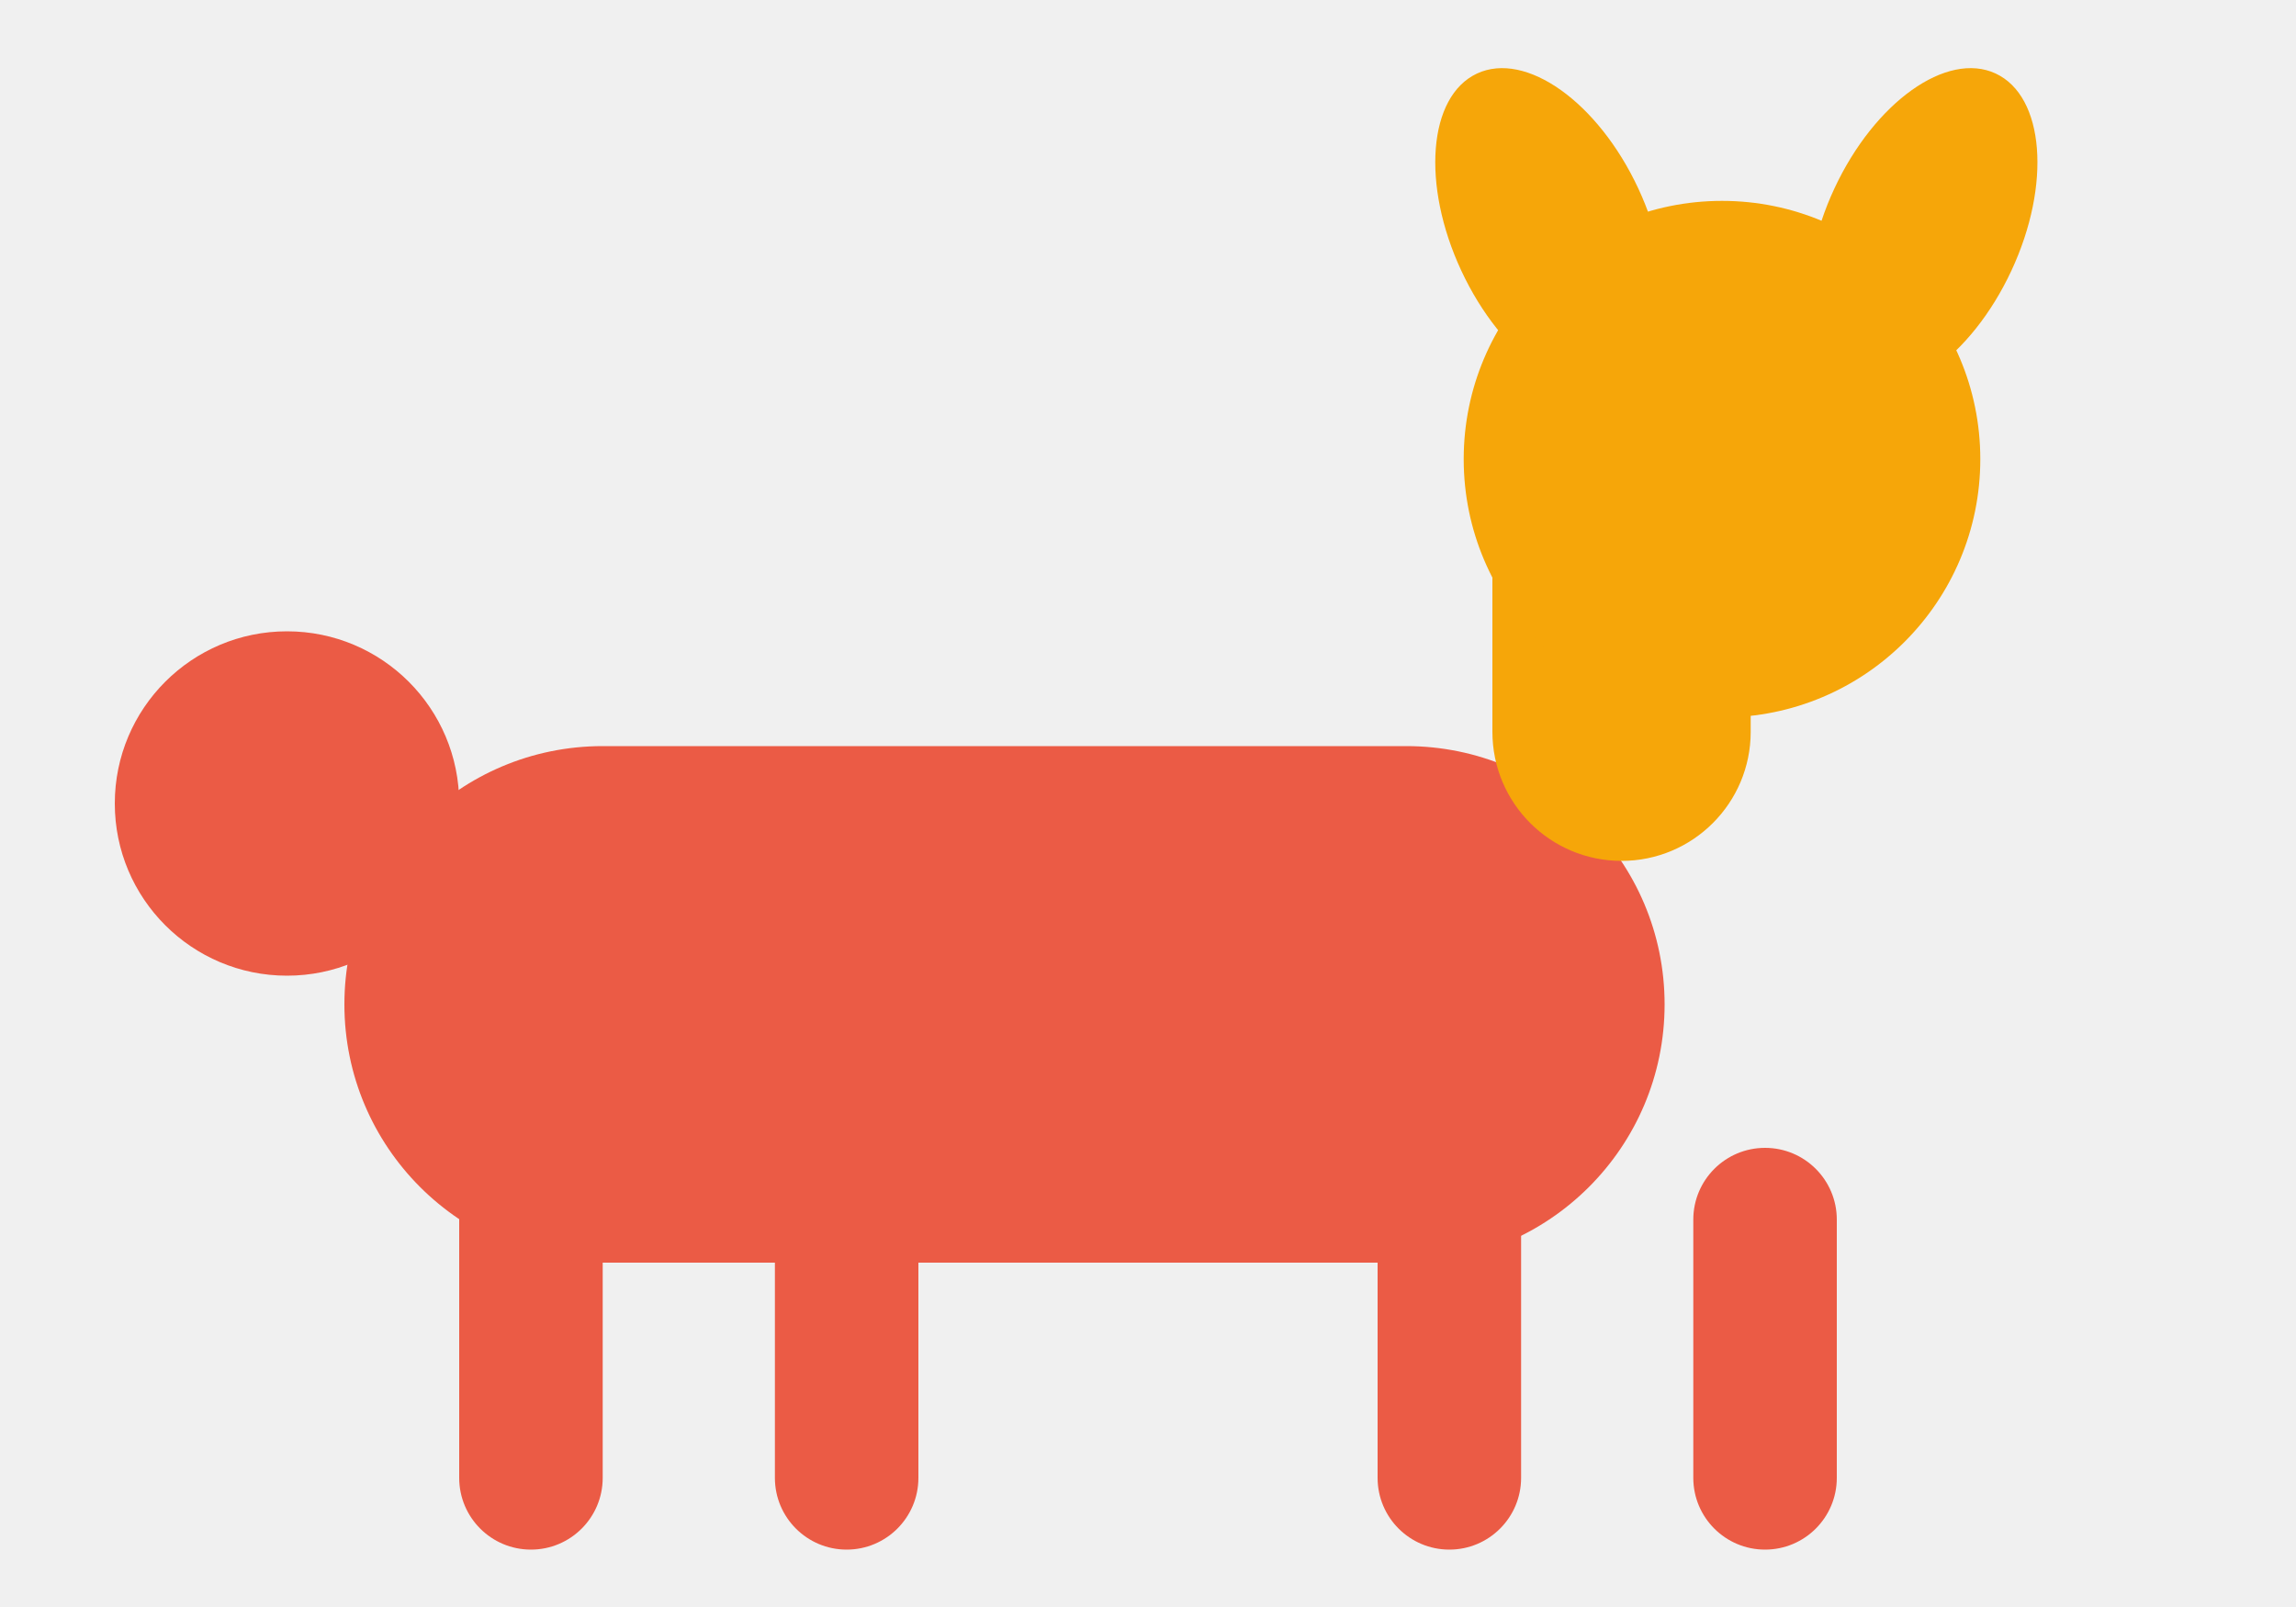
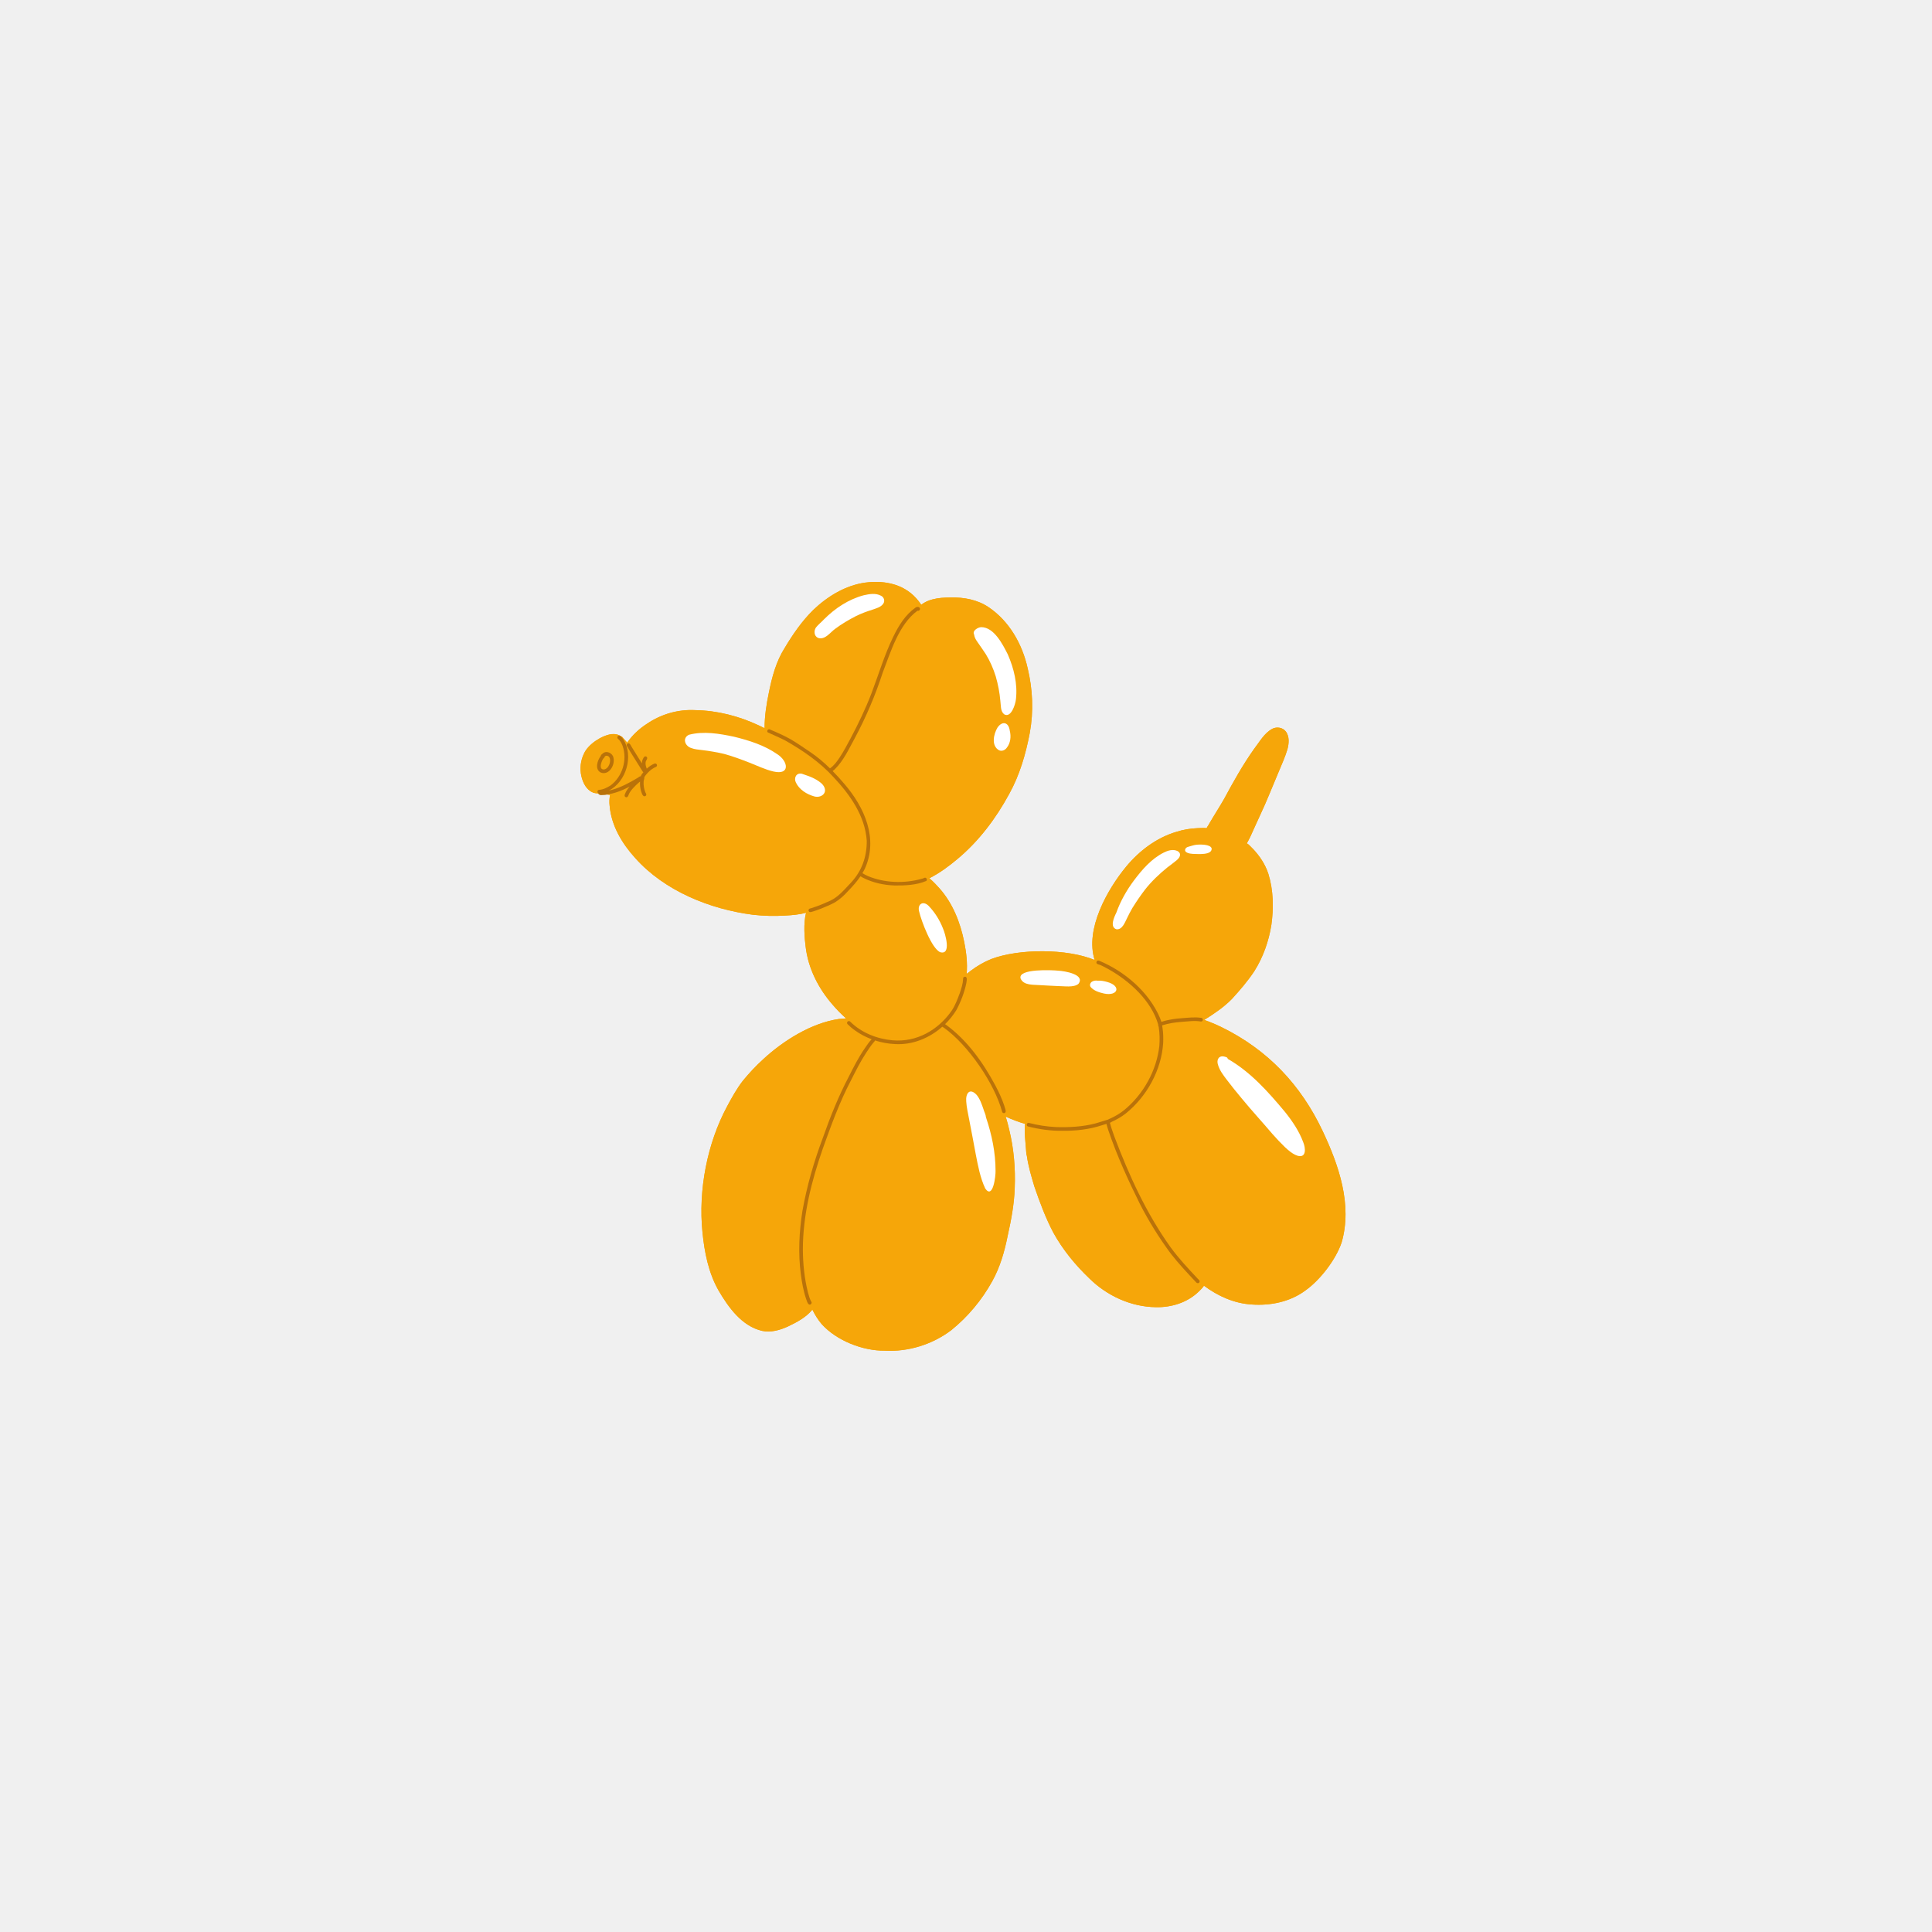
- <svg xmlns="http://www.w3.org/2000/svg" viewBox="0 0 80 56" role="img" aria-label="Michael Romani Balloon Twisting logo — a twisted balloon dog">
-   <rect x="16" y="40" width="5" height="14" rx="2.5" fill="#EB5B45" />
-   <rect x="27" y="40" width="5" height="14" rx="2.5" fill="#EB5B45" />
-   <rect x="48" y="40" width="5" height="14" rx="2.5" fill="#EB5B45" />
-   <rect x="59" y="40" width="5" height="14" rx="2.5" fill="#EB5B45" />
-   <rect x="12" y="26" width="46" height="18" rx="9" fill="#EB5B45" />
-   <circle cx="10" cy="28" r="6" fill="#EB5B45" />
-   <rect x="52" y="14" width="9" height="16" rx="4.5" fill="#F6A609" />
-   <circle cx="60" cy="16" r="9" fill="#F6A609" />
-   <ellipse cx="54" cy="8" rx="3.4" ry="6" transform="rotate(-25 54 8)" fill="#F6A609" />
-   <ellipse cx="67" cy="8" rx="3.4" ry="6" transform="rotate(25 67 8)" fill="#F6A609" />
+ <svg xmlns="http://www.w3.org/2000/svg" viewBox="0 0 1500 1500" role="img" aria-label="Michael Romani Balloon Twisting logo — a twisted balloon dog">
+   <path fill="#F6A609" d="M 1027.031 878.387 C 1010.012 842.25 984.305 815.07 948.34 797.445 C 945.148 795.891 941.891 794.469 938.582 793.184 C 937.379 792.75 936.168 792.273 934.938 791.883 C 942.59 787.09 950.199 781.996 956.531 775.508 C 962.723 768.711 968.777 761.699 973.852 754.016 C 980.723 743.156 985.059 730.746 987.09 718.09 C 988.934 704.926 988.711 691.203 984.742 678.441 C 982.367 671.09 977.969 664.508 972.676 658.934 C 971.609 658.07 969.754 655.574 968.031 654.805 C 968.949 653.105 969.883 651.414 970.719 649.672 C 973.258 644.246 975.586 638.723 978.156 633.32 C 983.48 622.117 987.922 610.527 992.797 599.129 C 995.16 593.461 997.703 587.84 999.5 581.949 C 1000.773 577.355 1001.316 571.75 998.18 567.777 C 995.801 564.793 991.34 564.117 987.98 565.754 C 981.539 569.113 977.957 575.98 973.621 581.531 C 964.91 593.824 957.562 606.945 950.438 620.199 C 946.688 626.766 942.559 633.094 938.766 639.641 C 938.43 640.512 937.297 641.789 936.832 642.949 C 934.496 642.746 932.129 642.887 929.789 642.977 C 924.188 643.207 918.621 644.133 913.281 645.852 C 897.922 650.41 884.52 660.555 874.379 672.809 C 859.688 690.629 842.309 721.383 849.883 745.328 C 828.395 736.371 791.039 736.48 769.684 744.559 C 763.945 746.855 758.578 750.012 753.641 753.719 C 752.926 754.359 751.711 755.164 750.512 756.074 C 751.23 747.871 750.254 739.48 748.633 731.434 C 745.582 716.188 739.707 701.223 729.227 689.516 C 727.797 687.938 724.719 684.516 721.543 681.859 C 729.441 677.941 736.688 672.516 743.41 666.895 C 759.996 653.023 773.211 635.473 783.477 616.523 C 791.652 601.828 796.395 585.48 799.512 569.031 C 802.566 552.395 801.82 535.16 797.848 518.742 C 793.707 500.074 783.547 482.133 767.43 471.355 C 758.836 465.562 748.332 463.672 738.109 463.879 C 733.344 463.914 728.535 464.148 723.914 465.391 C 720.801 466.195 717.758 467.57 715.215 469.559 C 714.656 468.625 714.035 467.73 713.34 466.875 C 703.23 453.762 687.676 450.344 671.902 452.32 C 656.559 454.398 642.613 462.91 631.527 473.438 C 622.703 482.121 615.594 492.406 609.266 503.004 C 602.586 513.496 599.379 525.66 596.945 537.738 C 595.047 546.816 593.617 556.09 593.625 565.379 C 592.133 564.613 590.617 563.887 589.09 563.191 C 573.672 555.965 556.863 551.633 539.797 551.348 C 526.551 550.633 513.312 554.445 502.344 561.91 C 496.336 565.738 491.008 570.711 486.949 576.57 C 486.625 576.207 486.312 575.848 485.996 575.484 C 485.18 574.535 484.34 573.609 483.535 572.648 C 483.312 572.227 482.879 571.926 482.391 571.887 C 480.355 570.188 477.348 569.711 474.781 569.98 C 467.07 571.039 456.676 577.828 453.43 585.02 C 450.734 590.473 450.016 596.809 451.41 602.73 C 452.578 607.75 455.34 613.316 460.281 615.254 L 460.285 615.262 C 460.652 615.551 461.086 615.617 461.527 615.652 C 461.531 615.656 461.531 615.656 461.535 615.656 C 461.914 615.754 462.305 615.828 462.703 615.879 C 462.988 615.906 463.277 615.922 463.566 615.934 C 466.914 616.418 470.277 616.77 473.641 617.133 C 473.098 619.93 472.988 622.828 473.328 625.695 C 474.668 641.141 482.969 654.934 493.207 666.211 C 515.965 691.719 551.148 705.926 584.562 710.203 C 592.855 711.148 601.219 711.359 609.547 710.848 C 614.977 710.559 620.559 710.121 625.805 708.625 C 623.699 717.145 624.59 728.129 625.508 735.039 C 627.477 752.027 635.566 767.723 646.793 780.453 C 649.922 784.098 653.266 787.5 656.883 790.66 C 655.07 790.758 653.258 790.914 651.453 791.125 C 630.152 794.102 607.965 808.043 592.387 822.543 C 586.766 827.656 581.566 833.223 576.754 839.105 C 571.977 845.27 568.188 852.148 564.508 859.012 C 548.984 887.926 542.102 923.969 545.383 956.594 C 546.926 972.211 550.012 988.027 557.824 1001.82 C 565.535 1015.027 575.961 1029.641 591.688 1033.281 C 598.555 1034.719 605.512 1032.75 611.742 1029.879 C 618.496 1026.664 625.418 1023.047 630.32 1017.258 C 630.418 1017.082 630.547 1016.914 630.695 1016.738 C 632.73 1020.836 635.102 1024.75 638.113 1028.223 C 649.711 1040.934 669.766 1048.797 686.867 1048.664 C 705.242 1049.68 723.934 1043.832 738.586 1032.73 C 751.457 1022.32 762.355 1009.27 770.348 994.773 C 776.406 983.902 779.863 971.875 782.297 959.727 C 785.051 947.43 787.418 934.996 787.828 922.371 C 788.445 907.211 787.168 891.867 783.543 877.078 C 782.742 873.668 781.883 870.258 780.809 866.914 C 785.633 869.137 790.609 871.078 795.711 872.504 C 795.68 873.43 795.781 874.422 795.672 875.09 C 795.59 877.727 795.652 880.367 795.82 883 C 796.062 886.129 796.344 889.23 796.586 892.359 C 796.777 894.035 796.711 895.828 797.258 897.438 C 798.41 905.586 800.793 913.605 803.176 921.473 C 807.332 933.57 811.852 945.75 817.852 957.086 C 825.152 970.32 834.918 982.203 845.844 992.625 C 859.453 1006.051 878.137 1014.652 897.367 1014.883 C 909.328 1015.184 921.707 1011.387 930.453 1003.008 C 931.488 1001.836 933.746 1000.031 934.75 998.211 C 945.531 1006.266 958.203 1011.969 971.766 1012.801 C 986.391 1013.859 1001.672 1010.762 1013.574 1001.875 C 1024.941 993.836 1037.297 977.766 1041.676 964.496 C 1050.027 935.355 1039.484 904.793 1027.031 878.402 Z M 1027.031 878.387 " fill-opacity="1" fill-rule="nonzero" />
+   <path fill="#B9720A" d="M 647.336 603.59 C 660.043 617.125 671.609 633.5 672.938 652.637 C 673.074 665.109 669.242 676.086 660.691 685.301 C 655.766 690.379 651.133 696.297 644.508 699.348 C 640.438 701.211 636.305 702.988 632.043 704.375 C 630.988 704.766 629.934 705.188 628.82 705.379 C 628.059 705.52 627.602 706.371 627.77 707.09 C 627.953 707.875 628.738 708.273 629.48 708.137 C 632.145 707.527 634.676 706.406 637.273 705.547 C 640.977 703.977 644.762 702.539 648.277 700.566 C 651.992 698.262 655.297 695.328 658.188 692.059 C 661.75 688.406 665.211 684.586 668.062 680.352 C 668.754 680.762 669.523 681.105 670.016 681.461 C 677.594 685.344 686.207 687.23 694.691 687.488 C 702.879 687.578 711.52 687.176 719.129 683.984 C 720.398 682.941 719.035 680.824 717.574 681.586 C 716.953 682.012 716.18 682.102 715.469 682.344 C 701.938 686.082 686.781 685.578 673.73 680.148 C 672.301 679.539 670.895 678.738 669.562 677.918 C 670.195 676.844 670.848 675.781 671.383 674.645 C 682.129 651.168 671.223 626.77 655.492 608.539 C 652.625 605.125 649.586 601.828 646.445 598.633 C 646.996 598.195 647.523 597.695 647.98 597.391 C 655.035 590.574 659.129 581.312 663.801 572.828 C 672.488 556.621 679.684 539.648 685.359 522.156 C 691.676 505.887 697.754 484.891 712.34 474.129 C 713.117 474.43 713.969 473.965 714.203 473.18 C 714.656 471.105 712.137 470.734 710.844 471.719 C 702.898 477.289 697.707 485.738 693.543 494.332 C 686.609 508.539 682.16 523.719 676.543 538.453 C 671.973 550.355 666.453 561.812 660.496 573.078 C 657.77 578.141 655.109 583.266 651.934 588.066 C 649.859 591.168 647.602 594.359 644.398 596.559 C 639.68 591.949 634.664 587.66 629.188 583.988 C 624.035 580.508 618.941 576.938 613.566 573.805 C 608.438 570.977 603.066 568.578 597.66 566.332 C 597.797 566.398 597.922 566.469 598.035 566.574 C 596.664 565.348 594.879 567.406 596.07 568.605 C 600.484 570.734 605.141 572.566 609.523 574.836 C 623.312 582.652 636.648 591.77 647.336 603.586 Z M 647.336 603.59 " fill-opacity="1" fill-rule="nonzero" />
+   <path fill="#B9720A" d="M 772.746 842.664 C 763.125 824.762 750.871 807.5 734.262 795.477 C 734.105 795.391 733.93 795.266 733.762 795.156 C 737.094 791.895 740.043 788.242 742.484 784.293 C 746.02 777.711 748.75 770.547 750.273 763.223 C 750.352 761.812 750.973 760.23 750.301 758.91 C 749.656 757.691 747.406 758.551 747.77 759.988 C 747.598 763.836 746.426 767.332 745.172 771.07 C 743.41 775.688 741.617 780.746 738.746 784.883 C 728.227 799.852 711.609 809.309 693.031 807.695 C 680.934 806.617 668.848 801.859 660.078 793.18 C 659.527 792.641 658.641 792.605 658.074 793.152 C 657.531 793.68 657.496 794.609 658.043 795.152 C 659.891 797 661.801 798.656 664.004 800.141 C 667.891 802.949 672.211 805.176 676.738 806.879 C 674.676 809.039 673.02 811.543 671.344 814.004 C 666.672 820.805 662.875 828.148 659.195 835.516 C 651.098 850.863 644.637 866.992 638.883 883.344 C 631.945 901.793 626.445 920.812 623 940.23 C 620.445 956.484 619.609 973.035 621.77 989.391 C 622.641 995.926 623.797 1002.457 625.945 1008.703 C 626.516 1010.051 626.762 1011.773 627.984 1012.695 C 629.371 1013.57 630.926 1011.504 629.73 1010.426 C 628.566 1008.258 627.965 1005.766 627.277 1003.391 C 624.523 992.453 623.438 981.406 623.336 970.094 C 623.367 943.219 630.109 916.777 638.91 891.527 C 645.332 873.613 651.805 855.75 660.664 838.848 C 664.367 831.527 668.016 824.164 672.531 817.305 C 674.293 814.656 676.031 811.973 678.09 809.535 C 678.582 809.004 679.164 808.43 679.324 807.797 C 684.48 809.457 689.867 810.422 695.223 810.633 C 708.676 811.328 721.621 805.957 731.582 797.152 C 732.043 797.41 732.488 797.691 732.93 797.977 C 751.613 811.316 772.094 841.07 778.07 863.203 C 778.246 863.957 779.086 864.398 779.805 864.199 C 781.977 863.48 779.996 860.086 779.727 858.484 C 777.906 853 775.438 847.758 772.738 842.66 Z M 772.746 842.664 " fill-opacity="1" fill-rule="nonzero" />
+   <path fill="#B9720A" d="M 932.691 790.293 C 927.664 789.438 922.551 790.184 917.516 790.535 C 913.371 790.805 908.922 791.426 904.84 792.441 C 903.801 792.734 902.742 793.004 901.719 793.355 C 901.289 792.102 900.727 790.871 900.539 790.168 C 892.012 770.199 873.098 754.051 853.27 745.863 C 851.438 745.242 850.391 747.77 852.148 748.531 C 855.133 749.277 857.707 750.98 860.488 752.41 C 876.91 761.531 893.863 776.859 899.23 795.445 C 898.977 796.195 899.617 796.766 899.629 797.5 C 900.418 802.312 900.453 807.211 900.109 812.062 C 897.934 831.309 887.684 849.699 872.688 861.969 C 869.684 864.387 866.152 866.48 862.625 868.141 C 861.984 868.492 860.988 868.746 860.352 869.219 C 857.062 870.18 853.816 871.266 850.527 872.223 C 840.594 874.824 830.062 875.383 819.789 875.051 C 812.707 874.711 805.785 873.609 798.91 871.852 C 797.109 871.387 796.398 874.078 798.156 874.582 C 806.938 876.82 815.984 878.086 825.062 877.941 C 835.305 878.043 845.688 876.906 855.441 873.676 C 856.641 873.297 857.84 872.941 859.043 872.574 C 859.457 874.34 860.047 876.062 860.594 877.789 C 867.227 897.34 875.824 916.18 884.984 934.664 C 891.879 948.176 899.957 961.121 908.988 973.312 C 915.031 981.078 921.766 988.246 928.52 995.406 C 929.57 996.91 931.703 996.305 931.359 994.449 C 930.969 993.566 930.016 993.035 929.438 992.258 C 922.262 984.668 915.145 976.965 908.945 968.527 C 890.047 942.164 876.461 912.391 865.086 882.129 C 863.867 878.695 862.629 875.27 861.742 871.734 C 862.109 871.645 862.426 871.453 862.656 871.188 C 866.746 869.395 870.664 867.164 874.168 864.395 C 890.441 851.25 901.766 830.727 903.086 809.75 C 903.262 805.949 903.156 802.121 902.621 798.355 C 902.504 797.762 902.441 796.941 902.273 796.191 C 902.383 796.125 902.512 796.086 902.598 796 C 907.383 794.484 912.164 793.77 917.277 793.379 C 922.18 793.059 927.359 792.23 932.336 793.098 C 934.176 793.316 934.504 790.551 932.688 790.285 Z M 932.691 790.293 " fill-opacity="1" fill-rule="nonzero" />
+   <path fill="#B9720A" d="M 508.246 592.828 C 505.949 593.688 503.949 595.121 502.164 596.785 C 501.512 595.227 501.027 593.594 501.25 591.879 C 501.277 590.363 503.562 588.746 501.898 587.469 C 500.02 586.414 499.203 589.156 498.668 590.477 C 498.469 591.207 498.391 591.961 498.383 592.715 C 495.691 588.418 492.984 584.129 490.355 579.797 C 489.75 578.664 488.738 576.16 487.051 577.434 C 486.449 577.93 486.395 578.879 486.914 579.453 C 487.957 581.266 488.961 583.105 490.109 584.848 C 493.172 589.547 495.977 594.402 499.023 599.113 C 499.164 599.332 499.34 599.473 499.52 599.578 C 498.855 600.465 497.691 601.594 497.547 602.66 C 496.645 602.586 495.758 603.582 494.949 604.012 C 488.793 607.668 482.504 611.094 475.574 613.105 C 474.684 613.371 473.738 613.594 472.773 613.789 C 486.203 606.988 492.141 586.914 483.934 574.016 C 482.984 572.848 481.609 570.312 479.832 571.406 C 478.988 572.031 479.18 573.387 480.086 573.816 C 481.641 575.293 482.68 577.242 483.426 579.234 C 487.195 590.031 483.199 603.027 474.004 609.855 C 471.363 611.418 468.398 613.094 465.242 613.223 C 463.645 613.242 463.441 615.305 464.598 615.891 C 464.742 617 465.992 617.223 466.969 617.172 C 474.527 617.109 481.949 614.344 488.805 610.727 C 487.348 612.418 486.066 614.238 485.289 616.352 C 484.867 617.16 484.68 618.242 485.594 618.785 C 486.84 619.5 487.727 618.297 488.004 617.188 C 488.805 615.043 490.27 613.281 491.801 611.621 C 492.953 610.375 494.27 609.031 495.719 607.82 C 496.008 607.484 496.465 607.176 496.941 606.859 C 496.75 609.434 497.055 612.039 497.805 614.52 C 498.27 615.719 498.559 617.188 499.609 618.016 C 500.25 618.43 501.148 618.242 501.566 617.59 C 502.223 616.633 501.285 615.84 500.977 614.977 C 500.02 612.539 499.543 609.766 499.703 607.055 C 499.66 606 500.41 604.457 500.266 603.348 C 500.656 602.816 501.004 602.176 501.367 601.758 C 503.191 599.539 505.078 597.652 507.641 596.211 C 508.656 595.625 510.527 595.32 510.031 593.73 C 509.793 593.02 508.965 592.566 508.242 592.832 Z M 508.246 592.828 " fill-opacity="1" fill-rule="nonzero" />
+   <path fill="#B9720A" d="M 466.508 599.832 C 472.941 602.215 477.652 593.871 476.293 588.328 C 475.707 584.688 470.785 582.375 467.93 585.051 C 467.348 585.57 466.484 586.055 466.434 586.906 C 463.781 590.32 461.547 597.438 466.504 599.832 Z M 467.926 589.703 C 468.195 588.887 469.398 588.328 469.496 587.426 C 470.387 586.398 471.773 586.641 472.73 587.441 C 475.156 590.32 472.719 596.988 468.895 597.418 C 464.754 597.438 466.758 591.902 467.926 589.703 Z M 467.926 589.703 " fill-opacity="1" fill-rule="nonzero" />
+   <path fill="#ffffff" d="M 683.914 462.488 C 679.812 460.285 674.918 461.199 670.59 462.164 C 658.887 465.242 648.398 472.238 639.883 480.719 C 637.859 482.941 635.414 484.789 633.543 487.133 C 631.754 489.668 631.973 493.832 635.059 495.227 C 640.484 497.113 644.406 491.129 648.285 488.316 C 653.391 484.477 658.926 481.23 664.605 478.309 C 668.688 476.316 672.938 474.711 677.281 473.379 C 680.285 472.305 683.832 471.492 685.75 468.723 C 687.293 466.527 686.309 463.559 683.922 462.488 Z M 683.914 462.488 " fill-opacity="1" fill-rule="nonzero" />
+   <path fill="#ffffff" d="M 761.832 486.922 C 759.27 486.988 754.613 489.742 756.328 492.711 C 756.688 495.871 758.867 498.316 760.582 500.848 C 762.164 503.191 763.82 505.488 765.352 507.859 C 768.602 513.113 771.246 519.172 773.105 525.191 C 774.883 531.418 776.102 537.617 776.664 544.125 C 777.195 547.617 776.59 552.07 779.59 554.551 C 784.996 557.789 788.406 546.781 788.773 542.875 C 790.145 530.953 787.195 518.934 782.438 508.055 C 778.492 500.266 771.812 486.977 761.836 486.922 Z M 761.832 486.922 " fill-opacity="1" fill-rule="nonzero" />
+   <path fill="#ffffff" d="M 774.453 564.887 C 771.414 569.953 769.43 579.008 775.625 582.484 C 777.828 583.551 780.387 582.406 781.703 580.488 C 784.625 576.812 785.102 571.758 783.992 567.309 C 783.141 560.738 778.254 559.418 774.453 564.883 Z M 774.453 564.887 " fill-opacity="1" fill-rule="nonzero" />
+   <path fill="#ffffff" d="M 603.363 585.492 C 593.438 578.566 581.559 574.863 569.902 571.992 C 558.5 569.578 546.344 567.48 534.867 570.473 C 529.52 573.059 531.828 579.316 536.734 580.793 C 539.414 581.812 542.297 582.023 545.121 582.359 C 550.871 583.027 556.578 584.039 562.219 585.34 C 569.02 587.172 575.434 589.633 582.031 592.176 C 588.137 594.562 594.086 597.484 600.488 598.984 C 613.801 602.055 611.961 590.891 603.367 585.492 Z M 603.363 585.492 " fill-opacity="1" fill-rule="nonzero" />
+   <path fill="#ffffff" d="M 633.625 605.262 C 630.191 603.234 626.359 602.023 622.625 600.742 C 618.246 599.719 616.09 604.035 617.98 607.645 C 620.57 613.07 626.359 616.684 632.008 618.27 C 636.668 619.773 642.305 616.531 640.02 611.234 C 638.789 608.48 636.109 606.773 633.621 605.262 Z M 633.625 605.262 " fill-opacity="1" fill-rule="nonzero" />
+   <path fill="#ffffff" d="M 720.969 703.289 C 716.598 698.957 712.016 702.082 713.645 707.812 C 715.293 714.957 723.422 736.668 730.039 739.293 C 738.875 741.691 733.883 724.797 732.121 720.855 C 729.582 714.336 725.812 708.34 720.965 703.285 Z M 720.969 703.289 " fill-opacity="1" fill-rule="nonzero" />
+   <path fill="#ffffff" d="M 821.699 753.637 C 817.008 753.148 790.145 751.867 792.379 759.703 C 794.777 765.352 802.602 764.387 807.676 764.867 C 812.184 765.184 816.707 765.32 821.215 765.574 C 825.773 765.539 833.832 766.984 837.34 763.816 C 842.797 756.461 826.332 753.891 821.699 753.641 Z M 835.609 761.336 C 835.609 761.336 835.605 761.344 835.602 761.348 C 835.605 761.336 835.609 761.332 835.609 761.32 Z M 835.609 761.336 " fill-opacity="1" fill-rule="nonzero" />
+   <path fill="#ffffff" d="M 859.715 762.422 C 857.297 761.719 854.73 761.207 852.203 761.406 C 850.855 761.203 849.414 761.305 848.195 761.969 C 846.555 762.699 845.676 764.801 846.801 766.336 C 849.348 769.328 853.512 770.547 857.227 771.387 C 867.902 773.633 870.844 765.527 859.715 762.422 Z M 859.715 762.422 " fill-opacity="1" fill-rule="nonzero" />
+   <path fill="#ffffff" d="M 914.121 660.707 C 910.688 659.113 906.711 660.32 903.516 661.945 C 893.871 666.824 886.781 675.098 880.363 683.613 C 874.688 691.234 869.922 699.617 866.719 708.586 C 865.031 711.973 861.387 719.789 866.801 721.488 C 871.301 721.988 873.344 716.18 875.016 712.898 C 876.301 710.203 877.66 707.562 879.172 704.984 C 882.219 700.066 885.508 695.219 889.039 690.625 C 894.102 684.219 900.027 678.578 906.371 673.445 C 908.688 671.625 911.129 669.953 913.379 668.051 C 914.586 667.008 915.832 665.801 916.141 664.176 C 916.457 662.688 915.453 661.301 914.129 660.703 Z M 914.121 660.707 " fill-opacity="1" fill-rule="nonzero" />
+   <path fill="#ffffff" d="M 928.516 655.918 C 926.781 656.145 925.152 656.73 923.473 657.168 C 922.453 657.422 921.363 657.75 920.641 658.559 C 918.355 661.984 923.828 662.875 926.207 662.961 C 929.84 662.961 941.105 664.227 940.723 658.707 C 939.746 655.348 931.395 655.543 928.516 655.918 Z M 928.516 655.918 " fill-opacity="1" fill-rule="nonzero" />
+   <path fill="#ffffff" d="M 1011.879 886.957 C 1008.699 878.305 1003.48 870.586 997.762 863.422 C 984.781 847.863 970.984 832.246 953.195 822.086 C 953.133 820.773 951.555 820.617 950.559 820.324 C 946.156 819.258 944.34 823.008 945.668 826.746 C 946.926 831.047 949.699 834.672 952.371 838.199 C 956.117 843.129 959.98 847.965 963.973 852.699 C 971.742 862.168 980.062 871.164 987.988 880.5 C 991.066 884.008 994.293 887.391 997.629 890.641 C 1000.547 893.363 1003.688 896.105 1007.543 897.352 C 1014.504 899.215 1013.609 891.113 1011.875 886.957 Z M 1011.879 886.957 " fill-opacity="1" fill-rule="nonzero" />
+   <path fill="#ffffff" d="M 765.512 867.508 C 765.359 865.32 764.102 863.219 763.527 861.086 C 762.184 857.234 760.863 853.23 758.238 850.039 C 752.84 844.305 749.629 848.918 750.18 855.199 C 750.484 859.75 751.492 864.215 752.363 868.688 C 754.184 877.84 755.855 887.023 757.574 896.195 C 759.328 905.203 761.031 914.395 764.938 922.758 C 770.992 931.516 773.117 912.754 772.941 909.02 C 772.957 894.848 770.039 880.895 765.52 867.512 Z M 765.512 867.508 " fill-opacity="1" fill-rule="nonzero" />
+   <path fill="#F6A609" d="M 1027.031 878.387 C 1010.012 842.25 984.305 815.07 948.34 797.445 C 945.148 795.891 941.891 794.469 938.582 793.184 C 937.379 792.75 936.168 792.273 934.938 791.883 C 942.59 787.09 950.199 781.996 956.531 775.508 C 962.723 768.711 968.777 761.699 973.852 754.016 C 980.723 743.156 985.059 730.746 987.09 718.09 C 988.934 704.926 988.711 691.203 984.742 678.441 C 982.367 671.09 977.969 664.508 972.676 658.934 C 971.609 658.07 969.754 655.574 968.031 654.805 C 968.949 653.105 969.883 651.414 970.719 649.672 C 973.258 644.246 975.586 638.723 978.156 633.32 C 983.48 622.117 987.922 610.527 992.797 599.129 C 995.16 593.461 997.703 587.84 999.5 581.949 C 1000.773 577.355 1001.316 571.75 998.18 567.777 C 995.801 564.793 991.34 564.117 987.98 565.754 C 981.539 569.113 977.957 575.98 973.621 581.531 C 964.91 593.824 957.562 606.945 950.438 620.199 C 946.688 626.766 942.559 633.094 938.766 639.641 C 938.43 640.512 937.297 641.789 936.832 642.949 C 934.496 642.746 932.129 642.887 929.789 642.977 C 924.188 643.207 918.621 644.133 913.281 645.852 C 897.922 650.41 884.52 660.555 874.379 672.809 C 859.688 690.629 842.309 721.383 849.883 745.328 C 828.395 736.371 791.039 736.48 769.684 744.559 C 763.945 746.855 758.578 750.012 753.641 753.719 C 752.926 754.359 751.711 755.164 750.512 756.074 C 751.23 747.871 750.254 739.48 748.633 731.434 C 745.582 716.188 739.707 701.223 729.227 689.516 C 727.797 687.938 724.719 684.516 721.543 681.859 C 729.441 677.941 736.688 672.516 743.41 666.895 C 759.996 653.023 773.211 635.473 783.477 616.523 C 791.652 601.828 796.395 585.48 799.512 569.031 C 802.566 552.395 801.82 535.16 797.848 518.742 C 793.707 500.074 783.547 482.133 767.43 471.355 C 758.836 465.562 748.332 463.672 738.109 463.879 C 733.344 463.914 728.535 464.148 723.914 465.391 C 720.801 466.195 717.758 467.57 715.215 469.559 C 714.656 468.625 714.035 467.73 713.34 466.875 C 703.23 453.762 687.676 450.344 671.902 452.32 C 656.559 454.398 642.613 462.91 631.527 473.438 C 622.703 482.121 615.594 492.406 609.266 503.004 C 602.586 513.496 599.379 525.66 596.945 537.738 C 595.047 546.816 593.617 556.09 593.625 565.379 C 592.133 564.613 590.617 563.887 589.09 563.191 C 573.672 555.965 556.863 551.633 539.797 551.348 C 526.551 550.633 513.312 554.445 502.344 561.91 C 496.336 565.738 491.008 570.711 486.949 576.57 C 486.625 576.207 486.312 575.848 485.996 575.484 C 485.18 574.535 484.34 573.609 483.535 572.648 C 483.312 572.227 482.879 571.926 482.391 571.887 C 480.355 570.188 477.348 569.711 474.781 569.98 C 467.07 571.039 456.676 577.828 453.43 585.02 C 450.734 590.473 450.016 596.809 451.41 602.73 C 452.578 607.75 455.34 613.316 460.281 615.254 L 460.285 615.262 C 460.652 615.551 461.086 615.617 461.527 615.652 C 461.531 615.656 461.531 615.656 461.535 615.656 C 461.914 615.754 462.305 615.828 462.703 615.879 C 462.988 615.906 463.277 615.922 463.566 615.934 C 466.914 616.418 470.277 616.77 473.641 617.133 C 473.098 619.93 472.988 622.828 473.328 625.695 C 474.668 641.141 482.969 654.934 493.207 666.211 C 515.965 691.719 551.148 705.926 584.562 710.203 C 592.855 711.148 601.219 711.359 609.547 710.848 C 614.977 710.559 620.559 710.121 625.805 708.625 C 623.699 717.145 624.59 728.129 625.508 735.039 C 627.477 752.027 635.566 767.723 646.793 780.453 C 649.922 784.098 653.266 787.5 656.883 790.66 C 655.07 790.758 653.258 790.914 651.453 791.125 C 630.152 794.102 607.965 808.043 592.387 822.543 C 586.766 827.656 581.566 833.223 576.754 839.105 C 571.977 845.27 568.188 852.148 564.508 859.012 C 548.984 887.926 542.102 923.969 545.383 956.594 C 546.926 972.211 550.012 988.027 557.824 1001.82 C 565.535 1015.027 575.961 1029.641 591.688 1033.281 C 598.555 1034.719 605.512 1032.75 611.742 1029.879 C 618.496 1026.664 625.418 1023.047 630.32 1017.258 C 630.418 1017.082 630.547 1016.914 630.695 1016.738 C 632.73 1020.836 635.102 1024.75 638.113 1028.223 C 649.711 1040.934 669.766 1048.797 686.867 1048.664 C 705.242 1049.68 723.934 1043.832 738.586 1032.73 C 751.457 1022.32 762.355 1009.27 770.348 994.773 C 776.406 983.902 779.863 971.875 782.297 959.727 C 785.051 947.43 787.418 934.996 787.828 922.371 C 788.445 907.211 787.168 891.867 783.543 877.078 C 782.742 873.668 781.883 870.258 780.809 866.914 C 785.633 869.137 790.609 871.078 795.711 872.504 C 795.68 873.43 795.781 874.422 795.672 875.09 C 795.59 877.727 795.652 880.367 795.82 883 C 796.062 886.129 796.344 889.23 796.586 892.359 C 796.777 894.035 796.711 895.828 797.258 897.438 C 798.41 905.586 800.793 913.605 803.176 921.473 C 807.332 933.57 811.852 945.75 817.852 957.086 C 825.152 970.32 834.918 982.203 845.844 992.625 C 859.453 1006.051 878.137 1014.652 897.367 1014.883 C 909.328 1015.184 921.707 1011.387 930.453 1003.008 C 931.488 1001.836 933.746 1000.031 934.75 998.211 C 945.531 1006.266 958.203 1011.969 971.766 1012.801 C 986.391 1013.859 1001.672 1010.762 1013.574 1001.875 C 1024.941 993.836 1037.297 977.766 1041.676 964.496 C 1050.027 935.355 1039.484 904.793 1027.031 878.402 Z M 1027.031 878.387 " fill-opacity="1" fill-rule="nonzero" />
+   <path fill="#B9720A" d="M 647.336 603.59 C 660.043 617.125 671.609 633.5 672.938 652.637 C 673.074 665.109 669.242 676.086 660.691 685.301 C 655.766 690.379 651.133 696.297 644.508 699.348 C 640.438 701.211 636.305 702.988 632.043 704.375 C 630.988 704.766 629.934 705.188 628.82 705.379 C 628.059 705.52 627.602 706.371 627.77 707.09 C 627.953 707.875 628.738 708.273 629.48 708.137 C 632.145 707.527 634.676 706.406 637.273 705.547 C 640.977 703.977 644.762 702.539 648.277 700.566 C 651.992 698.262 655.297 695.328 658.188 692.059 C 661.75 688.406 665.211 684.586 668.062 680.352 C 668.754 680.762 669.523 681.105 670.016 681.461 C 677.594 685.344 686.207 687.23 694.691 687.488 C 702.879 687.578 711.52 687.176 719.129 683.984 C 720.398 682.941 719.035 680.824 717.574 681.586 C 716.953 682.012 716.18 682.102 715.469 682.344 C 701.938 686.082 686.781 685.578 673.73 680.148 C 672.301 679.539 670.895 678.738 669.562 677.918 C 670.195 676.844 670.848 675.781 671.383 674.645 C 682.129 651.168 671.223 626.77 655.492 608.539 C 652.625 605.125 649.586 601.828 646.445 598.633 C 646.996 598.195 647.523 597.695 647.98 597.391 C 655.035 590.574 659.129 581.312 663.801 572.828 C 672.488 556.621 679.684 539.648 685.359 522.156 C 691.676 505.887 697.754 484.891 712.34 474.129 C 713.117 474.43 713.969 473.965 714.203 473.18 C 714.656 471.105 712.137 470.734 710.844 471.719 C 702.898 477.289 697.707 485.738 693.543 494.332 C 686.609 508.539 682.16 523.719 676.543 538.453 C 671.973 550.355 666.453 561.812 660.496 573.078 C 657.77 578.141 655.109 583.266 651.934 588.066 C 649.859 591.168 647.602 594.359 644.398 596.559 C 639.68 591.949 634.664 587.66 629.188 583.988 C 624.035 580.508 618.941 576.938 613.566 573.805 C 608.438 570.977 603.066 568.578 597.66 566.332 C 597.797 566.398 597.922 566.469 598.035 566.574 C 596.664 565.348 594.879 567.406 596.07 568.605 C 600.484 570.734 605.141 572.566 609.523 574.836 C 623.312 582.652 636.648 591.77 647.336 603.586 Z M 647.336 603.59 " fill-opacity="1" fill-rule="nonzero" />
+   <path fill="#B9720A" d="M 772.746 842.664 C 763.125 824.762 750.871 807.5 734.262 795.477 C 734.105 795.391 733.93 795.266 733.762 795.156 C 737.094 791.895 740.043 788.242 742.484 784.293 C 746.02 777.711 748.75 770.547 750.273 763.223 C 750.352 761.812 750.973 760.23 750.301 758.91 C 749.656 757.691 747.406 758.551 747.77 759.988 C 747.598 763.836 746.426 767.332 745.172 771.07 C 743.41 775.688 741.617 780.746 738.746 784.883 C 728.227 799.852 711.609 809.309 693.031 807.695 C 680.934 806.617 668.848 801.859 660.078 793.18 C 659.527 792.641 658.641 792.605 658.074 793.152 C 657.531 793.68 657.496 794.609 658.043 795.152 C 659.891 797 661.801 798.656 664.004 800.141 C 667.891 802.949 672.211 805.176 676.738 806.879 C 674.676 809.039 673.02 811.543 671.344 814.004 C 666.672 820.805 662.875 828.148 659.195 835.516 C 651.098 850.863 644.637 866.992 638.883 883.344 C 631.945 901.793 626.445 920.812 623 940.23 C 620.445 956.484 619.609 973.035 621.77 989.391 C 622.641 995.926 623.797 1002.457 625.945 1008.703 C 626.516 1010.051 626.762 1011.773 627.984 1012.695 C 629.371 1013.57 630.926 1011.504 629.73 1010.426 C 628.566 1008.258 627.965 1005.766 627.277 1003.391 C 624.523 992.453 623.438 981.406 623.336 970.094 C 623.367 943.219 630.109 916.777 638.91 891.527 C 645.332 873.613 651.805 855.75 660.664 838.848 C 664.367 831.527 668.016 824.164 672.531 817.305 C 674.293 814.656 676.031 811.973 678.09 809.535 C 678.582 809.004 679.164 808.43 679.324 807.797 C 684.48 809.457 689.867 810.422 695.223 810.633 C 708.676 811.328 721.621 805.957 731.582 797.152 C 732.043 797.41 732.488 797.691 732.93 797.977 C 751.613 811.316 772.094 841.07 778.07 863.203 C 778.246 863.957 779.086 864.398 779.805 864.199 C 781.977 863.48 779.996 860.086 779.727 858.484 C 777.906 853 775.438 847.758 772.738 842.66 Z M 772.746 842.664 " fill-opacity="1" fill-rule="nonzero" />
+   <path fill="#B9720A" d="M 932.691 790.293 C 927.664 789.438 922.551 790.184 917.516 790.535 C 913.371 790.805 908.922 791.426 904.84 792.441 C 903.801 792.734 902.742 793.004 901.719 793.355 C 901.289 792.102 900.727 790.871 900.539 790.168 C 892.012 770.199 873.098 754.051 853.27 745.863 C 851.438 745.242 850.391 747.77 852.148 748.531 C 855.133 749.277 857.707 750.98 860.488 752.41 C 876.91 761.531 893.863 776.859 899.23 795.445 C 898.977 796.195 899.617 796.766 899.629 797.5 C 900.418 802.312 900.453 807.211 900.109 812.062 C 897.934 831.309 887.684 849.699 872.688 861.969 C 869.684 864.387 866.152 866.48 862.625 868.141 C 861.984 868.492 860.988 868.746 860.352 869.219 C 857.062 870.18 853.816 871.266 850.527 872.223 C 840.594 874.824 830.062 875.383 819.789 875.051 C 812.707 874.711 805.785 873.609 798.91 871.852 C 797.109 871.387 796.398 874.078 798.156 874.582 C 806.938 876.82 815.984 878.086 825.062 877.941 C 835.305 878.043 845.688 876.906 855.441 873.676 C 856.641 873.297 857.84 872.941 859.043 872.574 C 859.457 874.34 860.047 876.062 860.594 877.789 C 867.227 897.34 875.824 916.18 884.984 934.664 C 891.879 948.176 899.957 961.121 908.988 973.312 C 915.031 981.078 921.766 988.246 928.52 995.406 C 929.57 996.91 931.703 996.305 931.359 994.449 C 930.969 993.566 930.016 993.035 929.438 992.258 C 922.262 984.668 915.145 976.965 908.945 968.527 C 890.047 942.164 876.461 912.391 865.086 882.129 C 863.867 878.695 862.629 875.27 861.742 871.734 C 862.109 871.645 862.426 871.453 862.656 871.188 C 866.746 869.395 870.664 867.164 874.168 864.395 C 890.441 851.25 901.766 830.727 903.086 809.75 C 903.262 805.949 903.156 802.121 902.621 798.355 C 902.504 797.762 902.441 796.941 902.273 796.191 C 902.383 796.125 902.512 796.086 902.598 796 C 907.383 794.484 912.164 793.77 917.277 793.379 C 922.18 793.059 927.359 792.23 932.336 793.098 C 934.176 793.316 934.504 790.551 932.688 790.285 Z M 932.691 790.293 " fill-opacity="1" fill-rule="nonzero" />
+   <path fill="#B9720A" d="M 508.246 592.828 C 505.949 593.688 503.949 595.121 502.164 596.785 C 501.512 595.227 501.027 593.594 501.25 591.879 C 501.277 590.363 503.562 588.746 501.898 587.469 C 500.02 586.414 499.203 589.156 498.668 590.477 C 498.469 591.207 498.391 591.961 498.383 592.715 C 495.691 588.418 492.984 584.129 490.355 579.797 C 489.75 578.664 488.738 576.16 487.051 577.434 C 486.449 577.93 486.395 578.879 486.914 579.453 C 487.957 581.266 488.961 583.105 490.109 584.848 C 493.172 589.547 495.977 594.402 499.023 599.113 C 499.164 599.332 499.34 599.473 499.52 599.578 C 498.855 600.465 497.691 601.594 497.547 602.66 C 496.645 602.586 495.758 603.582 494.949 604.012 C 488.793 607.668 482.504 611.094 475.574 613.105 C 474.684 613.371 473.738 613.594 472.773 613.789 C 486.203 606.988 492.141 586.914 483.934 574.016 C 482.984 572.848 481.609 570.312 479.832 571.406 C 478.988 572.031 479.18 573.387 480.086 573.816 C 481.641 575.293 482.68 577.242 483.426 579.234 C 487.195 590.031 483.199 603.027 474.004 609.855 C 471.363 611.418 468.398 613.094 465.242 613.223 C 463.645 613.242 463.441 615.305 464.598 615.891 C 464.742 617 465.992 617.223 466.969 617.172 C 474.527 617.109 481.949 614.344 488.805 610.727 C 487.348 612.418 486.066 614.238 485.289 616.352 C 484.867 617.16 484.68 618.242 485.594 618.785 C 486.84 619.5 487.727 618.297 488.004 617.188 C 488.805 615.043 490.27 613.281 491.801 611.621 C 492.953 610.375 494.27 609.031 495.719 607.82 C 496.008 607.484 496.465 607.176 496.941 606.859 C 496.75 609.434 497.055 612.039 497.805 614.52 C 498.27 615.719 498.559 617.188 499.609 618.016 C 500.25 618.43 501.148 618.242 501.566 617.59 C 502.223 616.633 501.285 615.84 500.977 614.977 C 500.02 612.539 499.543 609.766 499.703 607.055 C 499.66 606 500.41 604.457 500.266 603.348 C 500.656 602.816 501.004 602.176 501.367 601.758 C 503.191 599.539 505.078 597.652 507.641 596.211 C 508.656 595.625 510.527 595.32 510.031 593.73 C 509.793 593.02 508.965 592.566 508.242 592.832 Z M 508.246 592.828 " fill-opacity="1" fill-rule="nonzero" />
+   <path fill="#B9720A" d="M 466.508 599.832 C 472.941 602.215 477.652 593.871 476.293 588.328 C 475.707 584.688 470.785 582.375 467.93 585.051 C 467.348 585.57 466.484 586.055 466.434 586.906 C 463.781 590.32 461.547 597.438 466.504 599.832 Z M 467.926 589.703 C 468.195 588.887 469.398 588.328 469.496 587.426 C 470.387 586.398 471.773 586.641 472.73 587.441 C 475.156 590.32 472.719 596.988 468.895 597.418 C 464.754 597.438 466.758 591.902 467.926 589.703 Z M 467.926 589.703 " fill-opacity="1" fill-rule="nonzero" />
+   <path fill="#ffffff" d="M 683.914 462.488 C 679.812 460.285 674.918 461.199 670.59 462.164 C 658.887 465.242 648.398 472.238 639.883 480.719 C 637.859 482.941 635.414 484.789 633.543 487.133 C 631.754 489.668 631.973 493.832 635.059 495.227 C 640.484 497.113 644.406 491.129 648.285 488.316 C 653.391 484.477 658.926 481.23 664.605 478.309 C 668.688 476.316 672.938 474.711 677.281 473.379 C 680.285 472.305 683.832 471.492 685.75 468.723 C 687.293 466.527 686.309 463.559 683.922 462.488 Z M 683.914 462.488 " fill-opacity="1" fill-rule="nonzero" />
+   <path fill="#ffffff" d="M 761.832 486.922 C 759.27 486.988 754.613 489.742 756.328 492.711 C 756.688 495.871 758.867 498.316 760.582 500.848 C 762.164 503.191 763.82 505.488 765.352 507.859 C 768.602 513.113 771.246 519.172 773.105 525.191 C 774.883 531.418 776.102 537.617 776.664 544.125 C 777.195 547.617 776.59 552.07 779.59 554.551 C 784.996 557.789 788.406 546.781 788.773 542.875 C 790.145 530.953 787.195 518.934 782.438 508.055 C 778.492 500.266 771.812 486.977 761.836 486.922 Z M 761.832 486.922 " fill-opacity="1" fill-rule="nonzero" />
+   <path fill="#ffffff" d="M 774.453 564.887 C 771.414 569.953 769.43 579.008 775.625 582.484 C 777.828 583.551 780.387 582.406 781.703 580.488 C 784.625 576.812 785.102 571.758 783.992 567.309 C 783.141 560.738 778.254 559.418 774.453 564.883 Z M 774.453 564.887 " fill-opacity="1" fill-rule="nonzero" />
+   <path fill="#ffffff" d="M 603.363 585.492 C 593.438 578.566 581.559 574.863 569.902 571.992 C 558.5 569.578 546.344 567.48 534.867 570.473 C 529.52 573.059 531.828 579.316 536.734 580.793 C 539.414 581.812 542.297 582.023 545.121 582.359 C 550.871 583.027 556.578 584.039 562.219 585.34 C 569.02 587.172 575.434 589.633 582.031 592.176 C 588.137 594.562 594.086 597.484 600.488 598.984 C 613.801 602.055 611.961 590.891 603.367 585.492 Z M 603.363 585.492 " fill-opacity="1" fill-rule="nonzero" />
+   <path fill="#ffffff" d="M 633.625 605.262 C 630.191 603.234 626.359 602.023 622.625 600.742 C 618.246 599.719 616.09 604.035 617.98 607.645 C 620.57 613.07 626.359 616.684 632.008 618.27 C 636.668 619.773 642.305 616.531 640.02 611.234 C 638.789 608.48 636.109 606.773 633.621 605.262 Z M 633.625 605.262 " fill-opacity="1" fill-rule="nonzero" />
+   <path fill="#ffffff" d="M 720.969 703.289 C 716.598 698.957 712.016 702.082 713.645 707.812 C 715.293 714.957 723.422 736.668 730.039 739.293 C 738.875 741.691 733.883 724.797 732.121 720.855 C 729.582 714.336 725.812 708.34 720.965 703.285 Z M 720.969 703.289 " fill-opacity="1" fill-rule="nonzero" />
+   <path fill="#ffffff" d="M 821.699 753.637 C 817.008 753.148 790.145 751.867 792.379 759.703 C 794.777 765.352 802.602 764.387 807.676 764.867 C 812.184 765.184 816.707 765.32 821.215 765.574 C 825.773 765.539 833.832 766.984 837.34 763.816 C 842.797 756.461 826.332 753.891 821.699 753.641 Z M 835.609 761.336 C 835.609 761.336 835.605 761.344 835.602 761.348 C 835.605 761.336 835.609 761.332 835.609 761.32 Z M 835.609 761.336 " fill-opacity="1" fill-rule="nonzero" />
+   <path fill="#ffffff" d="M 859.715 762.422 C 857.297 761.719 854.73 761.207 852.203 761.406 C 850.855 761.203 849.414 761.305 848.195 761.969 C 846.555 762.699 845.676 764.801 846.801 766.336 C 849.348 769.328 853.512 770.547 857.227 771.387 C 867.902 773.633 870.844 765.527 859.715 762.422 Z M 859.715 762.422 " fill-opacity="1" fill-rule="nonzero" />
+   <path fill="#ffffff" d="M 914.121 660.707 C 910.688 659.113 906.711 660.32 903.516 661.945 C 893.871 666.824 886.781 675.098 880.363 683.613 C 874.688 691.234 869.922 699.617 866.719 708.586 C 865.031 711.973 861.387 719.789 866.801 721.488 C 871.301 721.988 873.344 716.18 875.016 712.898 C 876.301 710.203 877.66 707.562 879.172 704.984 C 882.219 700.066 885.508 695.219 889.039 690.625 C 894.102 684.219 900.027 678.578 906.371 673.445 C 908.688 671.625 911.129 669.953 913.379 668.051 C 914.586 667.008 915.832 665.801 916.141 664.176 C 916.457 662.688 915.453 661.301 914.129 660.703 Z M 914.121 660.707 " fill-opacity="1" fill-rule="nonzero" />
+   <path fill="#ffffff" d="M 928.516 655.918 C 926.781 656.145 925.152 656.73 923.473 657.168 C 922.453 657.422 921.363 657.75 920.641 658.559 C 918.355 661.984 923.828 662.875 926.207 662.961 C 929.84 662.961 941.105 664.227 940.723 658.707 C 939.746 655.348 931.395 655.543 928.516 655.918 Z M 928.516 655.918 " fill-opacity="1" fill-rule="nonzero" />
+   <path fill="#ffffff" d="M 1011.879 886.957 C 1008.699 878.305 1003.48 870.586 997.762 863.422 C 984.781 847.863 970.984 832.246 953.195 822.086 C 953.133 820.773 951.555 820.617 950.559 820.324 C 946.156 819.258 944.34 823.008 945.668 826.746 C 946.926 831.047 949.699 834.672 952.371 838.199 C 956.117 843.129 959.98 847.965 963.973 852.699 C 971.742 862.168 980.062 871.164 987.988 880.5 C 991.066 884.008 994.293 887.391 997.629 890.641 C 1000.547 893.363 1003.688 896.105 1007.543 897.352 C 1014.504 899.215 1013.609 891.113 1011.875 886.957 Z M 1011.879 886.957 " fill-opacity="1" fill-rule="nonzero" />
+   <path fill="#ffffff" d="M 765.512 867.508 C 765.359 865.32 764.102 863.219 763.527 861.086 C 762.184 857.234 760.863 853.23 758.238 850.039 C 752.84 844.305 749.629 848.918 750.18 855.199 C 750.484 859.75 751.492 864.215 752.363 868.688 C 754.184 877.84 755.855 887.023 757.574 896.195 C 759.328 905.203 761.031 914.395 764.938 922.758 C 770.992 931.516 773.117 912.754 772.941 909.02 C 772.957 894.848 770.039 880.895 765.52 867.512 Z M 765.512 867.508 " fill-opacity="1" fill-rule="nonzero" />
</svg>
